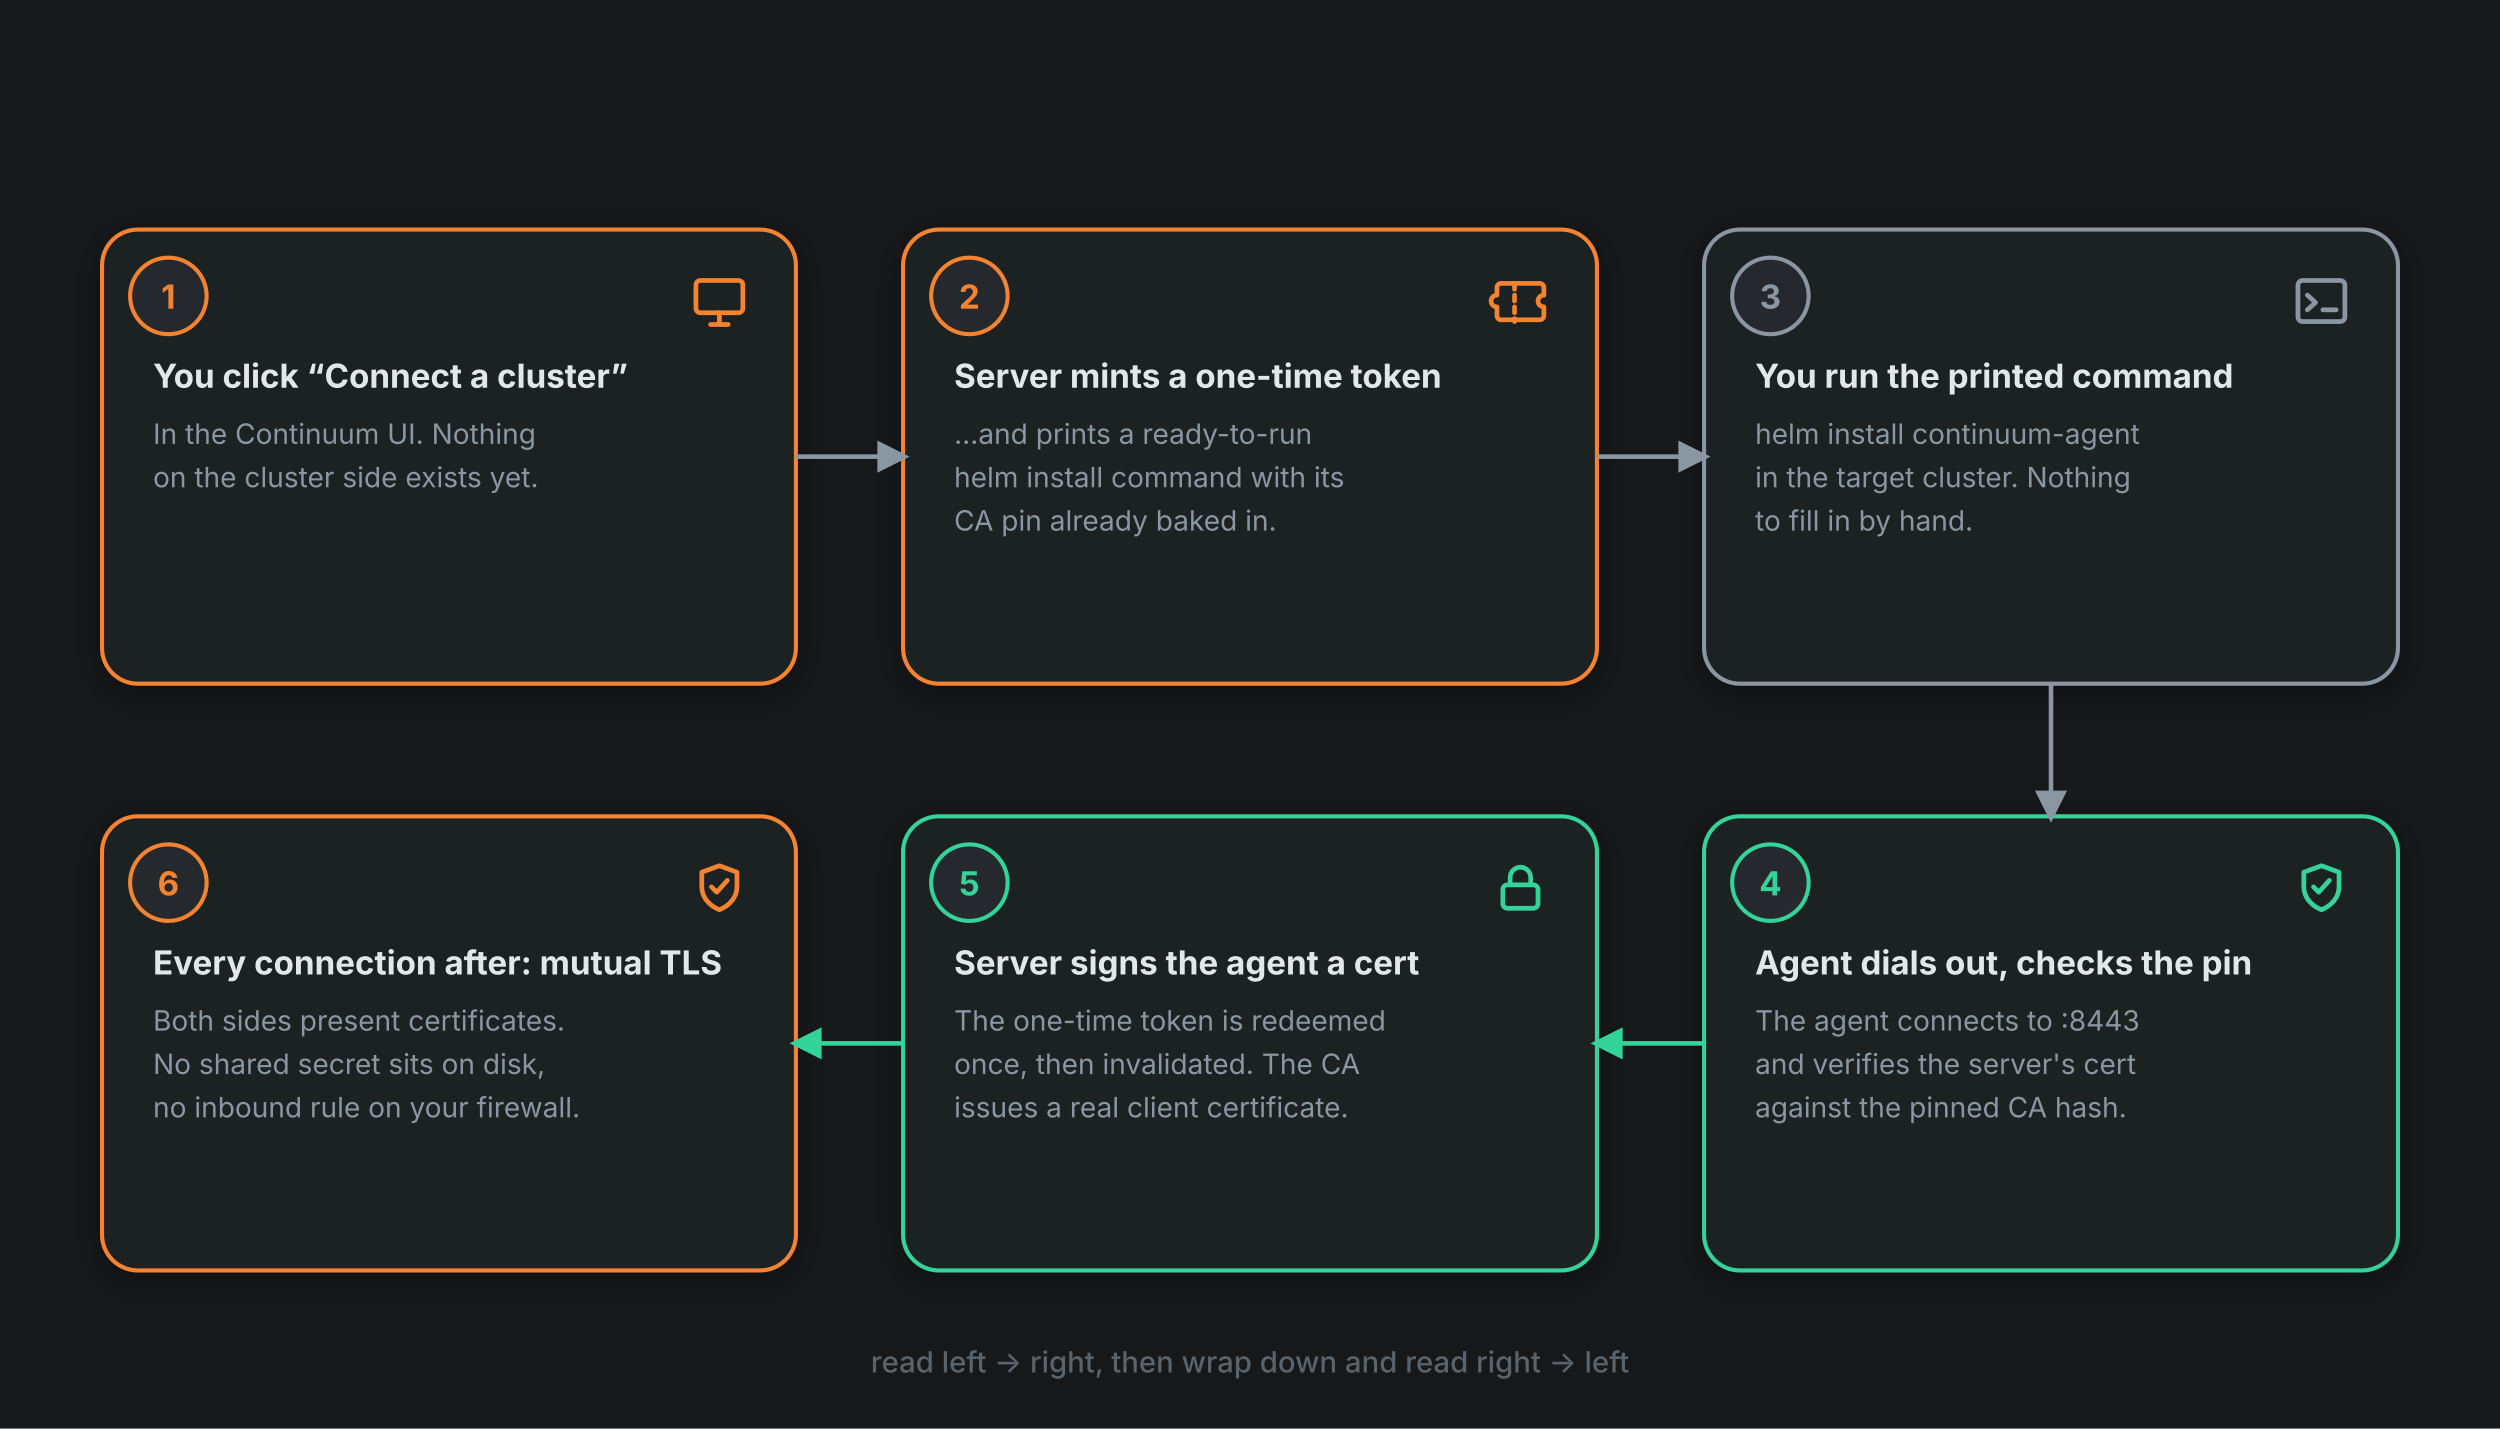
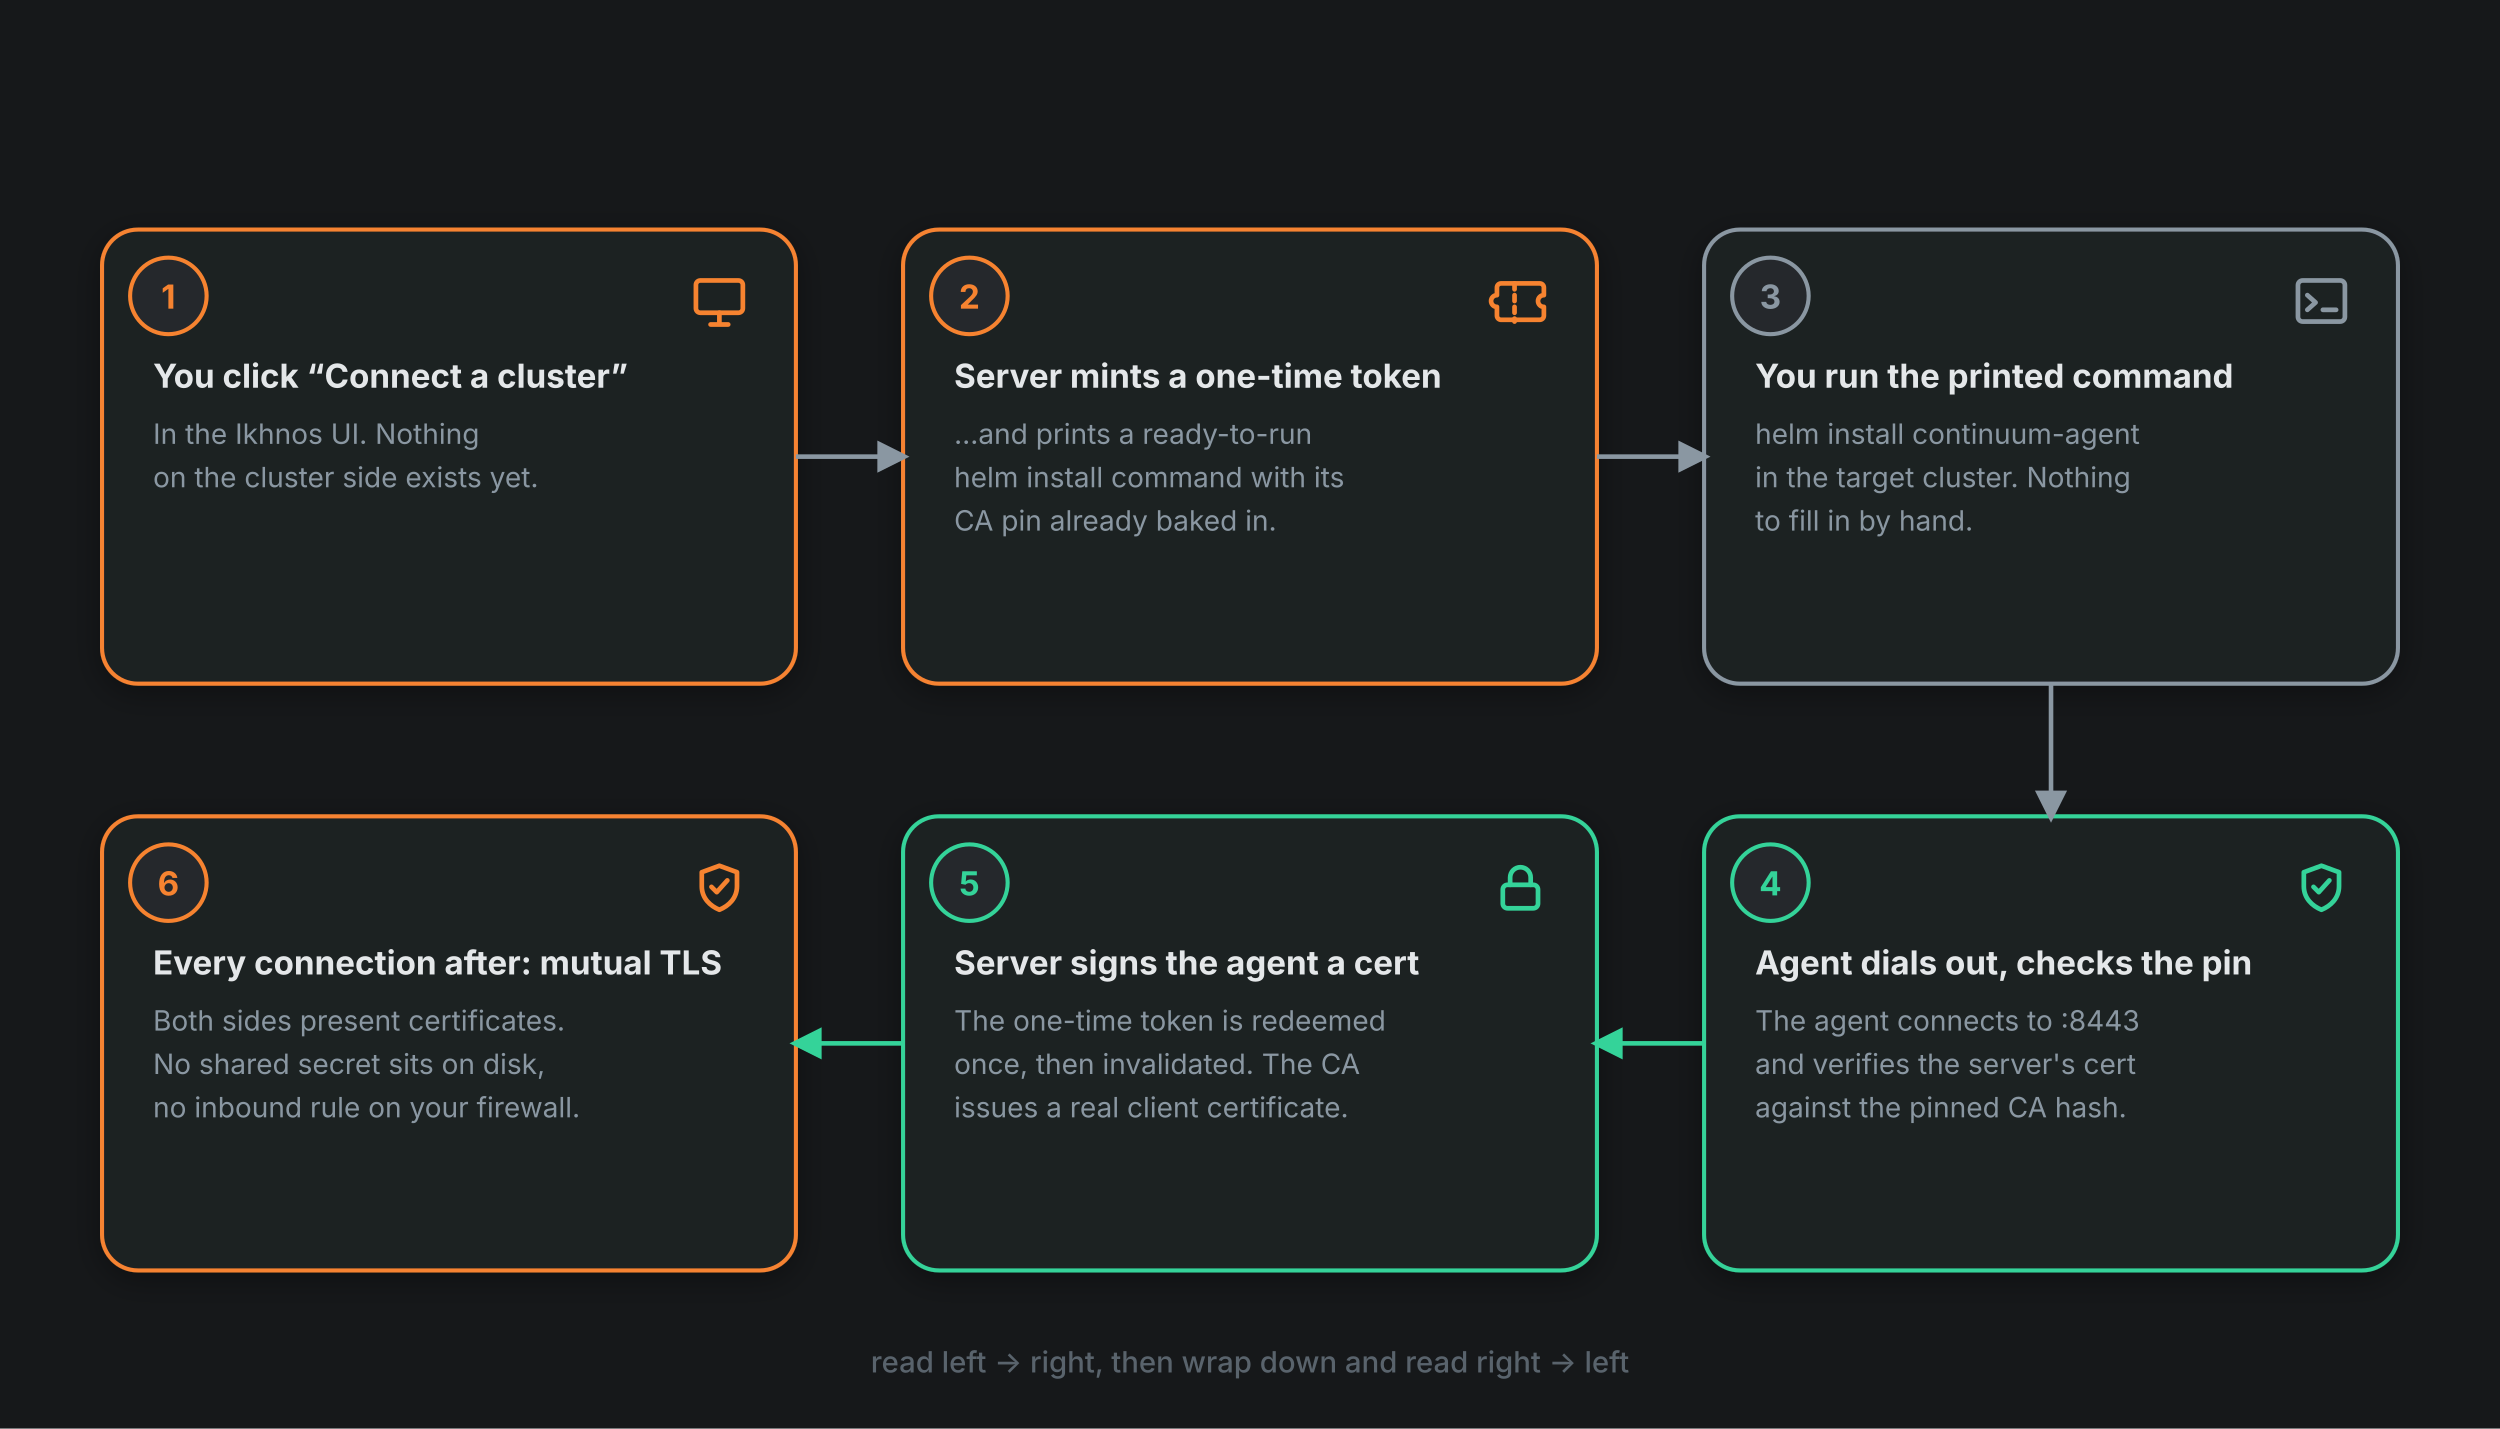
<svg xmlns="http://www.w3.org/2000/svg" viewBox="0 0 980 560" font-family="Inter, 'Segoe UI', ui-sans-serif, sans-serif">
  <defs>
    <filter id="soft-shadow" x="-20%" y="-20%" width="140%" height="140%">
      <feDropShadow dx="0" dy="3" stdDeviation="6" flood-color="#000000" flood-opacity="0.35" />
    </filter>
    <linearGradient id="accent-fade" x1="0" y1="0" x2="1" y2="0">
      <stop offset="0" stop-color="#f68330" stop-opacity="0.9" />
      <stop offset="1" stop-color="#f68330" stop-opacity="0.25" />
    </linearGradient>
    <marker id="marker-8a97a2" viewBox="0 0 10 10" refX="8" refY="5" markerWidth="7" markerHeight="7" orient="auto-start-reverse">
      <path d="M0,0 L10,5 L0,10 z" fill="#8a97a2" />
    </marker>
    <marker id="marker-34d399" viewBox="0 0 10 10" refX="8" refY="5" markerWidth="7" markerHeight="7" orient="auto-start-reverse">
      <path d="M0,0 L10,5 L0,10 z" fill="#34d399" />
    </marker>
  </defs>
  <rect x="0" y="0" width="980" height="560" fill="#16181a" />
  <rect x="40" y="90" width="272" height="178" rx="14" fill="#1f2124" stroke="#f68330" stroke-width="1.6" filter="url(#soft-shadow)" />
  <circle cx="66" cy="116" r="15" fill="#25282c" stroke="#f68330" stroke-width="1.6" />
  <text x="66" y="121" font-size="13" font-weight="700" fill="#f68330" text-anchor="middle">1</text>
  <g transform="translate(271.65,108.8) scale(1.15)" fill="none" stroke="#f68330" stroke-width="1.6" stroke-linecap="round" stroke-linejoin="round">
    <rect x="1" y="1" width="16" height="11" rx="1.5" />
    <path d="M6 16h6M9 12v4" />
  </g>
  <text x="60" y="152" font-size="13" font-weight="700" fill="#e4e7e9" text-anchor="start">You click “Connect a cluster”</text>
-   <text x="60" y="174" font-size="11" font-weight="400" fill="#8a97a2" text-anchor="start">In the Continuum UI. Nothing</text>
+   <text x="60" y="174" font-size="11" font-weight="400" fill="#8a97a2" text-anchor="start">In the Ikhnos UI. Nothing</text>
  <text x="60" y="191" font-size="11" font-weight="400" fill="#8a97a2" text-anchor="start">on the cluster side exists yet.</text>
  <rect x="354" y="90" width="272" height="178" rx="14" fill="#1f2124" stroke="#f68330" stroke-width="1.6" filter="url(#soft-shadow)" />
  <circle cx="380" cy="116" r="15" fill="#25282c" stroke="#f68330" stroke-width="1.6" />
  <text x="380" y="121" font-size="13" font-weight="700" fill="#f68330" text-anchor="middle">2</text>
  <g transform="translate(585.65,109.95) scale(1.15)" fill="none" stroke="#f68330" stroke-width="1.6" stroke-linecap="round" stroke-linejoin="round">
    <path d="M1,5 a2,2 0 0 0 0,4 v3 a1.4,1.4 0 0 0 1.4,1.4 h13.2 A1.4,1.4 0 0 0 17,12 V9 a2,2 0 0 1 0,-4 V2.4 A1.4,1.4 0 0 0 15.6,1 H2.4 A1.4,1.4 0 0 0 1,2.4 Z" />
    <path d="M7,1 v13" stroke-dasharray="2 2" />
  </g>
  <text x="374" y="152" font-size="13" font-weight="700" fill="#e4e7e9" text-anchor="start">Server mints a one-time token</text>
  <text x="374" y="174" font-size="11" font-weight="400" fill="#8a97a2" text-anchor="start">...and prints a ready-to-run</text>
  <text x="374" y="191" font-size="11" font-weight="400" fill="#8a97a2" text-anchor="start">helm install command with its</text>
  <text x="374" y="208" font-size="11" font-weight="400" fill="#8a97a2" text-anchor="start">CA pin already baked in.</text>
  <rect x="668" y="90" width="272" height="178" rx="14" fill="#1f2124" stroke="#8a97a2" stroke-width="1.6" filter="url(#soft-shadow)" />
  <circle cx="694" cy="116" r="15" fill="#25282c" stroke="#8a97a2" stroke-width="1.6" />
  <text x="694" y="121" font-size="13" font-weight="700" fill="#8a97a2" text-anchor="middle">3</text>
  <g transform="translate(899.65,108.8) scale(1.15)" fill="none" stroke="#8a97a2" stroke-width="1.6" stroke-linecap="round" stroke-linejoin="round">
    <rect x="1" y="1" width="16" height="14" rx="1.6" />
    <path d="M4.2,6 7,8.5 4.2,11 M9.5,11 h4.5" />
  </g>
  <text x="688" y="152" font-size="13" font-weight="700" fill="#e4e7e9" text-anchor="start">You run the printed command</text>
  <text x="688" y="174" font-size="11" font-weight="400" fill="#8a97a2" text-anchor="start">helm install continuum-agent</text>
  <text x="688" y="191" font-size="11" font-weight="400" fill="#8a97a2" text-anchor="start">in the target cluster. Nothing</text>
  <text x="688" y="208" font-size="11" font-weight="400" fill="#8a97a2" text-anchor="start">to fill in by hand.</text>
  <rect x="668" y="320" width="272" height="178" rx="14" fill="#1f2124" stroke="#34d399" stroke-width="1.6" filter="url(#soft-shadow)" />
  <circle cx="694" cy="346" r="15" fill="#25282c" stroke="#34d399" stroke-width="1.6" />
  <text x="694" y="351" font-size="13" font-weight="700" fill="#34d399" text-anchor="middle">4</text>
  <g transform="translate(901.375,338.225) scale(1.15)" fill="none" stroke="#34d399" stroke-width="1.6" stroke-linecap="round" stroke-linejoin="round">
    <path d="M7.5,1 13.5,3.2 V8 C13.5,12 10.7,14.7 7.5,16 C4.3,14.7 1.5,12 1.5,8 V3.2 Z" />
    <path d="M4.8,8.2 6.6,10 10.2,6" />
  </g>
  <text x="688" y="382" font-size="13" font-weight="700" fill="#e4e7e9" text-anchor="start">Agent dials out, checks the pin</text>
  <text x="688" y="404" font-size="11" font-weight="400" fill="#8a97a2" text-anchor="start">The agent connects to :8443</text>
  <text x="688" y="421" font-size="11" font-weight="400" fill="#8a97a2" text-anchor="start">and verifies the server's cert</text>
  <text x="688" y="438" font-size="11" font-weight="400" fill="#8a97a2" text-anchor="start">against the pinned CA hash.</text>
  <rect x="354" y="320" width="272" height="178" rx="14" fill="#1f2124" stroke="#34d399" stroke-width="1.6" filter="url(#soft-shadow)" />
  <circle cx="380" cy="346" r="15" fill="#25282c" stroke="#34d399" stroke-width="1.6" />
  <text x="380" y="351" font-size="13" font-weight="700" fill="#34d399" text-anchor="middle">5</text>
  <g transform="translate(587.95,338.8) scale(1.15)" fill="none" stroke="#34d399" stroke-width="1.6" stroke-linecap="round" stroke-linejoin="round">
    <rect x="1" y="7" width="12" height="8" rx="1.6" />
    <path d="M3.5,7 V4.5 a3.5,3.5 0 0 1 7,0 V7" />
  </g>
  <text x="374" y="382" font-size="13" font-weight="700" fill="#e4e7e9" text-anchor="start">Server signs the agent a cert</text>
  <text x="374" y="404" font-size="11" font-weight="400" fill="#8a97a2" text-anchor="start">The one-time token is redeemed</text>
  <text x="374" y="421" font-size="11" font-weight="400" fill="#8a97a2" text-anchor="start">once, then invalidated. The CA</text>
  <text x="374" y="438" font-size="11" font-weight="400" fill="#8a97a2" text-anchor="start">issues a real client certificate.</text>
  <rect x="40" y="320" width="272" height="178" rx="14" fill="#1f2124" stroke="#f68330" stroke-width="1.6" filter="url(#soft-shadow)" />
  <circle cx="66" cy="346" r="15" fill="#25282c" stroke="#f68330" stroke-width="1.6" />
  <text x="66" y="351" font-size="13" font-weight="700" fill="#f68330" text-anchor="middle">6</text>
  <g transform="translate(273.375,338.225) scale(1.15)" fill="none" stroke="#f68330" stroke-width="1.6" stroke-linecap="round" stroke-linejoin="round">
    <path d="M7.5,1 13.5,3.2 V8 C13.5,12 10.7,14.7 7.5,16 C4.3,14.7 1.5,12 1.5,8 V3.2 Z" />
    <path d="M4.8,8.2 6.6,10 10.2,6" />
  </g>
  <text x="60" y="382" font-size="13" font-weight="700" fill="#e4e7e9" text-anchor="start">Every connection after: mutual TLS</text>
  <text x="60" y="404" font-size="11" font-weight="400" fill="#8a97a2" text-anchor="start">Both sides present certificates.</text>
  <text x="60" y="421" font-size="11" font-weight="400" fill="#8a97a2" text-anchor="start">No shared secret sits on disk,</text>
  <text x="60" y="438" font-size="11" font-weight="400" fill="#8a97a2" text-anchor="start">no inbound rule on your firewall.</text>
  <line x1="312" y1="179.0" x2="354" y2="179.0" stroke="#8a97a2" stroke-width="1.8" marker-end="url(#marker-8a97a2)" />
  <line x1="626" y1="179.0" x2="668" y2="179.0" stroke="#8a97a2" stroke-width="1.8" marker-end="url(#marker-8a97a2)" />
  <line x1="804.0" y1="268" x2="804.0" y2="320" stroke="#8a97a2" stroke-width="1.8" marker-end="url(#marker-8a97a2)" />
  <line x1="668" y1="409.0" x2="626" y2="409.0" stroke="#34d399" stroke-width="1.8" marker-end="url(#marker-34d399)" />
  <line x1="354" y1="409.0" x2="312" y2="409.0" stroke="#34d399" stroke-width="1.8" marker-end="url(#marker-34d399)" />
  <text x="490.0" y="538" font-size="11.5" font-weight="500" fill="#59636c" text-anchor="middle">read left → right, then wrap down and read right → left</text>
</svg>
